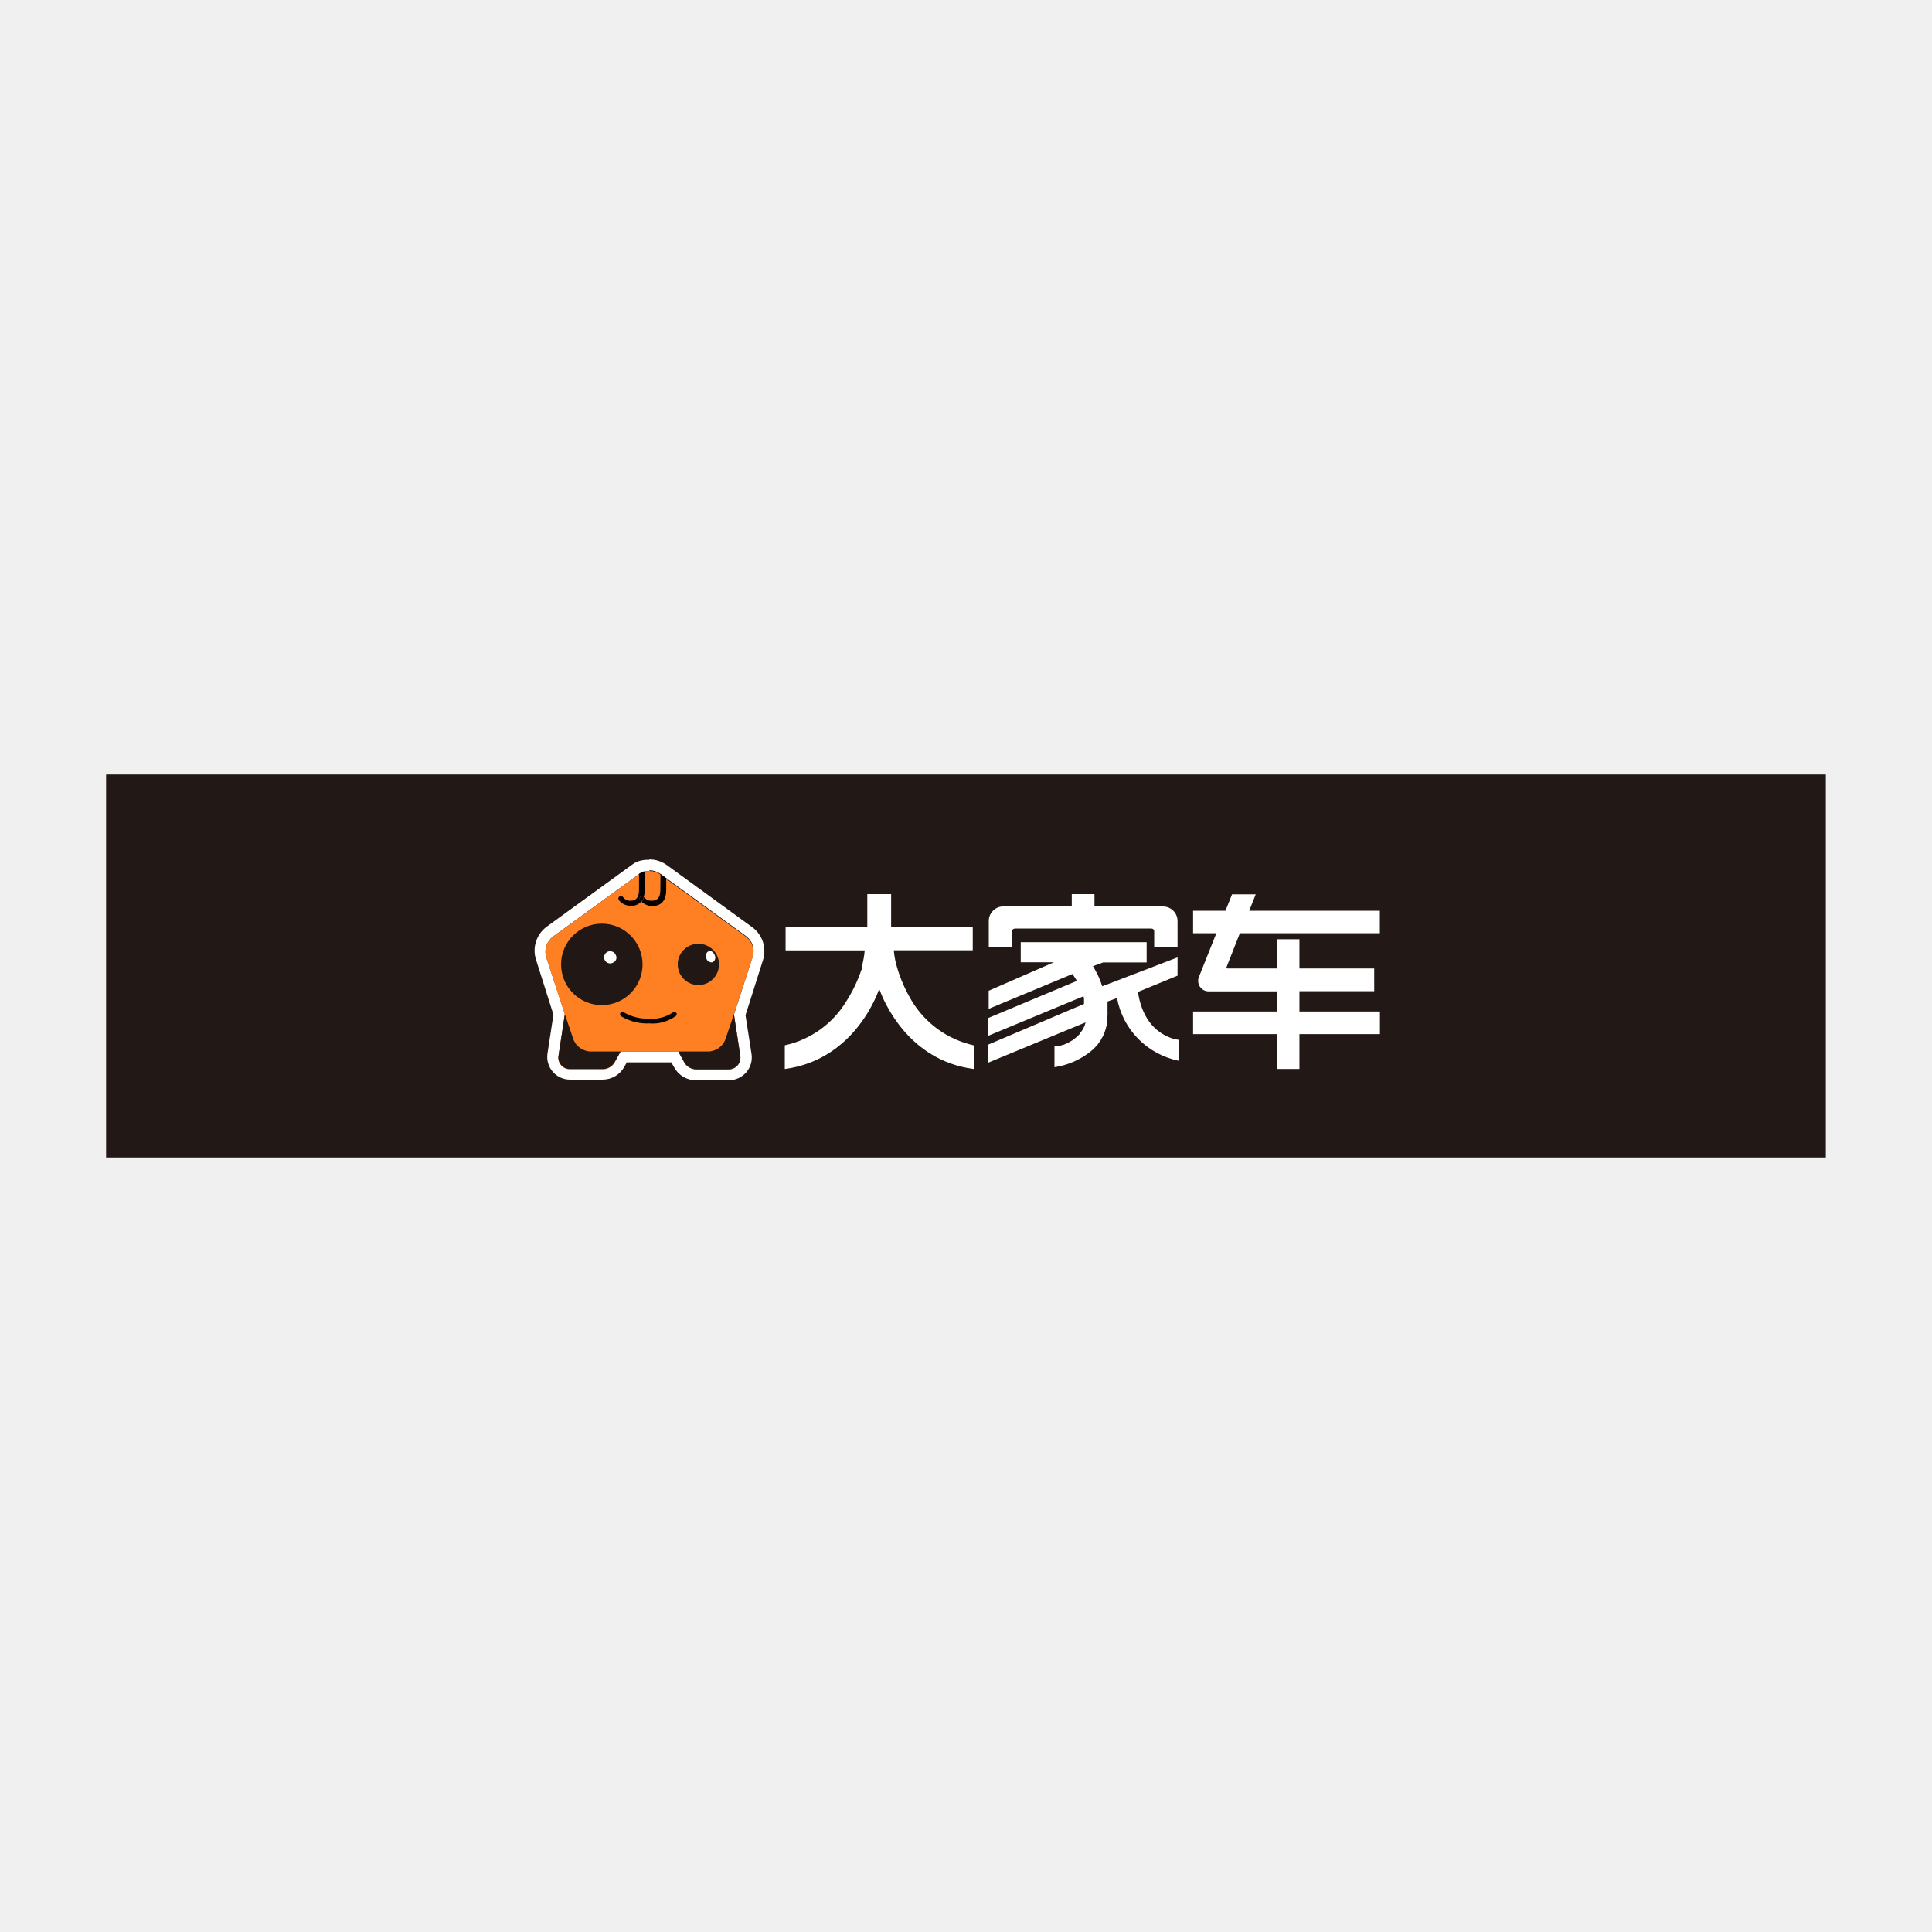
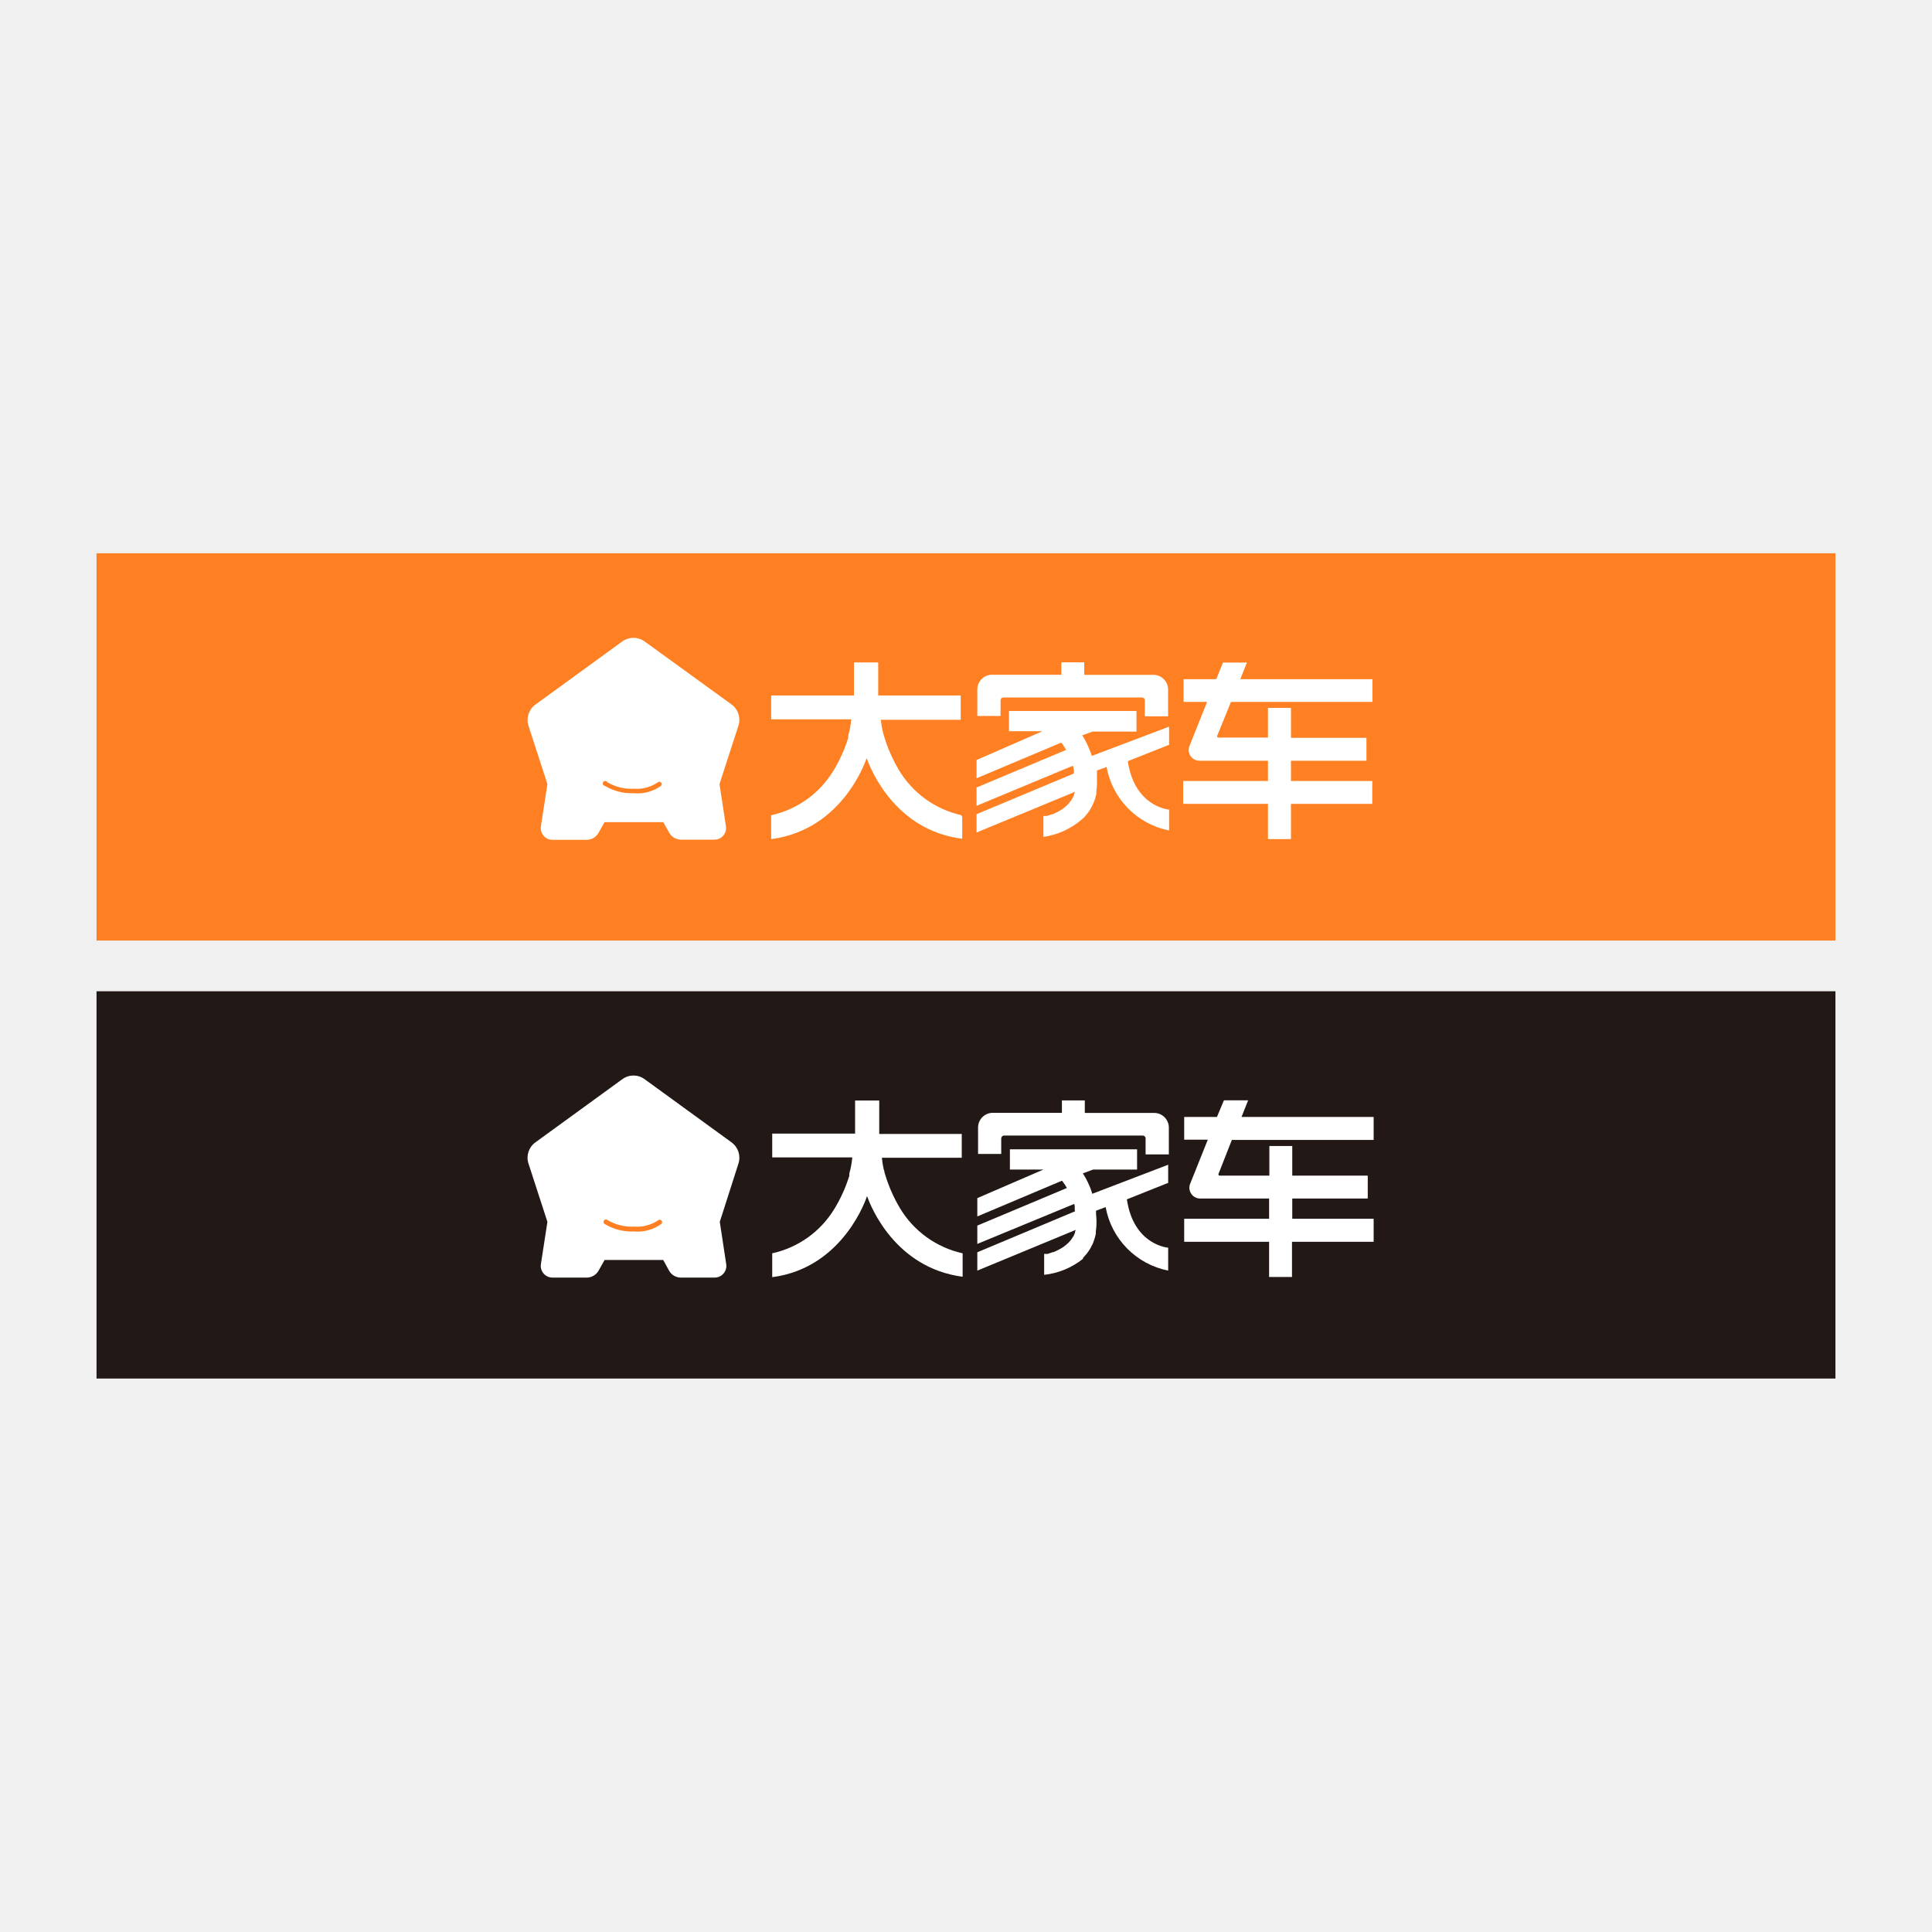
- <svg xmlns="http://www.w3.org/2000/svg" fill="none" version="1.1" width="24" height="24" viewBox="0 0 24 24">
+ <svg xmlns="http://www.w3.org/2000/svg" fill="none" version="1.1" width="200" height="200" viewBox="0 0 200 200">
  <defs>
-     <clipPath id="master_svg0_159_01046">
-       <rect x="0" y="0" width="24" height="24" rx="0" />
-     </clipPath>
-     <clipPath id="master_svg1_159_00944">
-       <rect x="1.318" y="9.621" width="21.363" height="4.758" rx="0" />
+     <clipPath id="master_svg0_229_4596">
+       <rect x="0" y="0" width="200" height="200" rx="0" />
    </clipPath>
  </defs>
-   <g clip-path="url(#master_svg0_159_01046)">
-     <g clip-path="url(#master_svg1_159_00944)">
-       <rect x="1.318" y="9.621" width="21.363" height="4.758" rx="0" fill="#221815" fill-opacity="1" style="mix-blend-mode:passthrough" />
-       <path d="M8.644,13.348C8.558,13.349,8.479,13.303,8.437,13.228L8.384,13.134L7.749,13.134L7.697,13.228C7.654,13.304,7.573,13.35,7.486,13.348L7.075,13.348C6.946,13.346,6.848,13.232,6.865,13.104L6.945,12.604L6.719,11.909C6.679,11.786,6.722,11.65,6.827,11.573L7.889,10.802C7.905,10.79,7.924,10.78,7.943,10.772C7.981,10.755,8.022,10.746,8.064,10.746C8.127,10.746,8.188,10.766,8.239,10.803L9.304,11.568C9.409,11.645,9.453,11.781,9.412,11.905L9.187,12.6L9.263,13.1C9.263,13.103,9.263,13.107,9.263,13.11C9.273,13.169,9.256,13.229,9.217,13.275C9.177,13.321,9.118,13.348,9.056,13.348L8.644,13.348Z" fill="#211714" fill-opacity="1" style="mix-blend-mode:passthrough" />
-       <path d="M8.068,10.811C8.117,10.811,8.164,10.827,8.203,10.855L9.264,11.626C9.349,11.686,9.383,11.795,9.347,11.893L9.117,12.604L9.196,13.12C9.209,13.207,9.142,13.285,9.054,13.285L8.644,13.285C8.582,13.283,8.526,13.247,8.498,13.192L8.426,13.062L7.709,13.062L7.637,13.192C7.607,13.244,7.551,13.277,7.491,13.277L7.079,13.277C6.992,13.278,6.925,13.199,6.939,13.113L7.017,12.596L6.786,11.893C6.756,11.798,6.79,11.694,6.871,11.634L7.931,10.864C7.944,10.855,7.958,10.847,7.973,10.84C8.003,10.827,8.035,10.82,8.067,10.82M8.067,10.681C8.017,10.678,7.967,10.686,7.919,10.703C7.896,10.712,7.874,10.725,7.854,10.74L6.794,11.51C6.664,11.604,6.609,11.771,6.659,11.923L6.875,12.604L6.801,13.087C6.776,13.257,6.907,13.411,7.079,13.411L7.486,13.411C7.597,13.411,7.699,13.352,7.754,13.255L7.786,13.197L8.339,13.197L8.373,13.255C8.426,13.356,8.53,13.419,8.644,13.419L9.054,13.419C9.137,13.419,9.216,13.383,9.271,13.32C9.324,13.258,9.348,13.175,9.336,13.094L9.261,12.611L9.477,11.93C9.527,11.778,9.473,11.611,9.343,11.517L8.283,10.746C8.22,10.701,8.144,10.676,8.066,10.676L8.067,10.681Z" fill="#FFFFFF" fill-opacity="1" style="mix-blend-mode:passthrough" />
-       <path d="M9.348,11.894C9.379,11.799,9.345,11.694,9.264,11.635L8.203,10.865C8.122,10.805,8.012,10.805,7.931,10.865L6.871,11.635C6.79,11.694,6.756,11.798,6.786,11.894L7.017,12.605L6.939,13.121C6.925,13.207,6.992,13.286,7.08,13.285L7.487,13.285C7.55,13.286,7.609,13.249,7.637,13.192L7.709,13.064L8.426,13.064L8.498,13.192C8.528,13.245,8.584,13.278,8.644,13.278L9.054,13.278C9.142,13.278,9.209,13.2,9.196,13.113L9.117,12.597L9.348,11.894Z" fill="#FF8022" fill-opacity="1" style="mix-blend-mode:passthrough" />
-       <ellipse cx="7.476" cy="11.98" rx="0.506" ry="0.506" fill="#211714" fill-opacity="1" style="mix-blend-mode:passthrough" />
-       <path d="M8.932,11.98C8.932,12.122,8.817,12.237,8.675,12.237C8.533,12.236,8.419,12.121,8.419,11.979C8.419,11.838,8.535,11.723,8.676,11.724C8.818,11.724,8.932,11.839,8.932,11.98Z" fill="#211714" fill-opacity="1" style="mix-blend-mode:passthrough" />
-       <path d="M8.067,12.713C7.943,12.719,7.82,12.688,7.714,12.623C7.701,12.614,7.698,12.595,7.708,12.582C7.718,12.569,7.737,12.566,7.75,12.576C7.846,12.631,7.956,12.659,8.067,12.654C8.17,12.662,8.272,12.635,8.357,12.578C8.368,12.567,8.387,12.567,8.398,12.578C8.41,12.589,8.41,12.608,8.398,12.619C8.303,12.689,8.185,12.723,8.067,12.713Z" fill="#070507" fill-opacity="1" style="mix-blend-mode:passthrough" />
-       <path d="M7.651,11.867C7.667,11.899,7.654,11.938,7.623,11.954C7.586,11.98,7.536,11.968,7.514,11.93C7.492,11.891,7.508,11.842,7.548,11.823C7.588,11.805,7.636,11.825,7.651,11.867Z" fill="#FFFFFF" fill-opacity="1" style="mix-blend-mode:passthrough" />
-       <path d="M8.879,11.866C8.895,11.898,8.883,11.936,8.852,11.954C8.817,11.96,8.783,11.939,8.774,11.904C8.759,11.872,8.771,11.833,8.803,11.816C8.831,11.805,8.865,11.828,8.879,11.866Z" fill="#FFFFFF" fill-opacity="1" style="mix-blend-mode:passthrough" />
-       <path d="M7.834,11.189C7.796,11.192,7.76,11.174,7.738,11.143C7.727,11.13,7.709,11.127,7.695,11.136C7.68,11.147,7.677,11.167,7.688,11.182C7.724,11.228,7.781,11.255,7.84,11.252C7.889,11.255,7.936,11.235,7.968,11.198C7.963,11.193,7.958,11.187,7.953,11.182C7.941,11.168,7.944,11.146,7.96,11.136C7.971,11.127,7.987,11.127,7.999,11.136C8.006,11.11,8.01,11.082,8.01,11.055L8.01,10.822C7.984,10.829,7.96,10.84,7.938,10.855L7.938,11.052C7.938,11.149,7.903,11.189,7.834,11.189Z" fill="#040000" fill-opacity="1" style="mix-blend-mode:passthrough" />
-       <path d="M8.203,11.052C8.203,11.149,8.169,11.189,8.095,11.189C8.058,11.192,8.021,11.174,8,11.143C7.994,11.164,7.984,11.184,7.97,11.201C8.006,11.237,8.055,11.257,8.106,11.255C8.227,11.255,8.276,11.169,8.276,11.062L8.276,10.911L8.205,10.859L8.203,11.052Z" fill="#040000" fill-opacity="1" style="mix-blend-mode:passthrough" />
-       <path d="M7.96,11.136C7.945,11.146,7.942,11.168,7.954,11.182C7.958,11.188,7.963,11.193,7.969,11.198C7.983,11.181,7.993,11.161,7.999,11.139C7.989,11.129,7.972,11.128,7.96,11.136Z" fill="#040000" fill-opacity="1" style="mix-blend-mode:passthrough" />
-       <path d="M7.017,12.599L6.938,13.115C6.924,13.202,6.992,13.28,7.08,13.279L7.486,13.279C7.548,13.28,7.606,13.247,7.636,13.192L7.709,13.062L7.337,13.062C7.238,13.06,7.151,12.996,7.12,12.903L7.017,12.599Z" fill="#211714" fill-opacity="1" style="mix-blend-mode:passthrough" />
-       <path d="M9.117,12.6L9.196,13.115C9.21,13.201,9.142,13.279,9.054,13.279L8.644,13.279C8.583,13.279,8.527,13.245,8.498,13.192L8.426,13.062L8.798,13.062C8.897,13.06,8.984,12.996,9.014,12.902L9.117,12.6Z" fill="#211714" fill-opacity="1" style="mix-blend-mode:passthrough" />
-       <path d="M12.095,12.998L12.095,12.985C11.771,12.913,11.49,12.71,11.321,12.424C11.26,12.321,11.209,12.213,11.17,12.1C11.157,12.063,11.146,12.025,11.135,11.986C11.135,11.972,11.129,11.958,11.124,11.944C11.114,11.898,11.107,11.852,11.103,11.805L12.084,11.805L12.084,11.514L11.07,11.514L11.07,11.107L10.774,11.107L10.774,11.514L9.759,11.514L9.759,11.806L10.742,11.806C10.736,11.874,10.724,11.941,10.706,12.007L10.706,12.019C10.706,12.019,10.706,12.028,10.706,12.034L10.699,12.053C10.653,12.187,10.592,12.315,10.516,12.434C10.347,12.716,10.07,12.915,9.749,12.985L9.749,13.279C10.643,13.162,10.921,12.285,10.921,12.285C10.924,12.29,10.926,12.295,10.928,12.3C10.971,12.416,11.27,13.172,12.096,13.279L12.096,13.021L12.096,13L12.095,12.998Z" fill="#FFFFFF" fill-opacity="1" style="mix-blend-mode:passthrough" />
-       <path d="M15.402,11.593L17.141,11.593L17.141,11.314L15.518,11.314L15.599,11.11L15.305,11.11L15.223,11.314L14.821,11.314L14.821,11.593L15.11,11.593L14.894,12.134C14.858,12.221,14.922,12.316,15.016,12.315L15.863,12.315L15.863,12.565L14.821,12.565L14.821,12.846L15.863,12.846L15.863,13.279L16.142,13.279L16.142,12.846L17.142,12.846L17.142,12.565L16.142,12.565L16.142,12.313L17.071,12.313L17.071,12.031L16.142,12.031L16.142,11.668L15.861,11.668L15.861,12.031L15.25,12.031C15.24,12.031,15.233,12.021,15.237,12.012L15.402,11.593Z" fill="#FFFFFF" fill-opacity="1" style="mix-blend-mode:passthrough" />
-       <path d="M14.446,11.261L13.596,11.261L13.596,11.107L13.314,11.107L13.314,11.26L12.464,11.26C12.364,11.26,12.283,11.341,12.283,11.441L12.283,11.765L12.572,11.765L12.572,11.568C12.573,11.55,12.588,11.535,12.607,11.535L14.303,11.535C14.322,11.534,14.338,11.549,14.338,11.568L14.338,11.765L14.628,11.765L14.628,11.441C14.628,11.341,14.546,11.26,14.446,11.261Z" fill="#FFFFFF" fill-opacity="1" style="mix-blend-mode:passthrough" />
-       <path d="M13.686,12.235L13.68,12.216L13.668,12.181C13.658,12.159,13.648,12.136,13.639,12.115C13.629,12.095,13.619,12.075,13.608,12.056L13.593,12.029L13.577,12.002L13.703,11.956L14.244,11.956L14.244,11.704L12.68,11.704L12.68,11.954L13.091,11.954L12.282,12.307L12.282,12.532L13.323,12.099C13.325,12.103,13.327,12.106,13.329,12.11L13.339,12.124C13.348,12.136,13.355,12.148,13.363,12.16L13.377,12.185L12.276,12.646L12.276,12.867L13.459,12.376L13.466,12.399C13.466,12.406,13.466,12.413,13.466,12.419C13.466,12.421,13.466,12.424,13.466,12.426C13.466,12.432,13.466,12.44,13.466,12.446C13.466,12.453,13.466,12.463,13.466,12.471L12.277,12.976L12.277,13.2L13.486,12.7C13.484,12.708,13.481,12.717,13.477,12.726C13.478,12.728,13.478,12.73,13.477,12.732C13.473,12.742,13.469,12.753,13.463,12.762C13.463,12.77,13.456,12.776,13.453,12.783L13.441,12.802C13.437,12.809,13.432,12.815,13.427,12.821C13.423,12.826,13.42,12.83,13.416,12.835L13.416,12.84C13.408,12.848,13.402,12.857,13.394,12.863C13.387,12.871,13.379,12.878,13.37,12.885L13.338,12.911L13.322,12.923L13.304,12.933L13.288,12.942L13.271,12.952C13.25,12.963,13.23,12.971,13.211,12.979L13.203,12.979C13.183,12.986,13.163,12.993,13.143,12.998L13.137,12.998L13.125,12.998L13.117,12.998L13.099,12.998L13.099,13.257C13.278,13.23,13.446,13.153,13.582,13.033L13.592,13.023L13.638,12.972L13.662,12.938L13.678,12.914C13.678,12.905,13.687,12.897,13.692,12.888L13.706,12.862L13.718,12.834C13.731,12.799,13.742,12.762,13.75,12.726C13.751,12.714,13.751,12.703,13.75,12.692C13.757,12.648,13.76,12.604,13.758,12.56C13.758,12.536,13.758,12.511,13.758,12.486L13.758,12.478L13.758,12.469L13.758,12.441L13.876,12.398C13.948,12.79,14.252,13.099,14.644,13.177L14.644,12.917C14.644,12.917,14.22,12.887,14.136,12.322L14.628,12.12L14.628,11.893L13.695,12.251C13.69,12.247,13.688,12.241,13.686,12.235Z" fill="#FFFFFF" fill-opacity="1" style="mix-blend-mode:passthrough" />
-     </g>
+   <g clip-path="url(#master_svg0_229_4596)">
+     <rect x="9.993" y="57.275" width="180.012" height="40.091" rx="0" fill="#FF8022" fill-opacity="1" style="mix-blend-mode:passthrough" />
+     <path d="M76.443,75.114C76.698,74.307,76.413,73.428,75.732,72.925L66.724,66.397C66.037,65.904,65.113,65.904,64.426,66.397L55.418,72.944C54.733,73.443,54.446,74.325,54.707,75.132L56.667,81.168L55.992,85.544C55.88,86.28,56.451,86.942,57.196,86.939L60.679,86.939C61.212,86.956,61.71,86.67,61.964,86.201L62.584,85.107L68.657,85.107L69.277,86.201C69.526,86.647,69.997,86.923,70.508,86.921L74,86.921C74.716,86.896,75.252,86.254,75.149,85.544L74.483,81.168L76.443,75.114Z" fill="#FFFFFF" fill-opacity="1" style="mix-blend-mode:passthrough" />
+     <path d="M65.613,82.113C64.564,82.158,63.524,81.895,62.623,81.356C62.432,81.334,62.334,81.117,62.442,80.959C62.55,80.801,62.788,80.814,62.878,80.983C63.705,81.467,64.656,81.699,65.613,81.648C66.484,81.719,67.352,81.49,68.075,81.001C68.172,80.9,68.334,80.9,68.431,81.001C68.526,81.097,68.526,81.251,68.431,81.347C67.615,81.936,66.614,82.208,65.613,82.113Z" fill="#FF8022" fill-opacity="1" style="mix-blend-mode:passthrough" />
+     <rect x="9.993" y="102.615" width="180.012" height="40.091" rx="0" fill="#221815" fill-opacity="1" style="mix-blend-mode:passthrough" />
+     <path d="M99.652,129.852L99.652,129.742C96.919,129.138,94.559,127.428,93.133,125.019C92.617,124.153,92.19,123.236,91.857,122.284C91.747,121.983,91.656,121.664,91.565,121.372C91.565,121.254,91.501,121.135,91.474,121.017C91.39,120.632,91.329,120.242,91.291,119.85L99.561,119.85L99.561,117.388L91.018,117.388L91.018,113.923L88.52,113.923L88.52,117.351L79.94,117.351L79.94,119.813L88.228,119.813C88.176,120.384,88.073,120.948,87.918,121.5L87.918,121.591C87.914,121.637,87.914,121.682,87.918,121.728L87.863,121.892C87.505,123.013,87.016,124.087,86.404,125.092C84.983,127.468,82.644,129.151,79.94,129.742L79.94,132.213C87.407,131.238,89.75,123.834,89.75,123.834C89.775,123.875,89.797,123.918,89.814,123.962C90.161,124.937,92.696,131.256,99.652,132.168L99.652,130.043L99.652,129.87L99.652,129.852Z" fill="#FFFFFF" fill-opacity="1" style="mix-blend-mode:passthrough" />
+     <path d="M127.52,118.007L142.199,118.007L142.199,115.627L128.523,115.627L129.207,113.904L126.699,113.904L125.979,115.627L122.587,115.627L122.587,117.979L125.031,117.979L123.207,122.538C122.909,123.27,123.448,124.07,124.237,124.07L131.377,124.07L131.377,126.167L122.587,126.167L122.587,128.547L131.377,128.547L131.377,132.194L133.747,132.194L133.747,128.547L142.199,128.547L142.199,126.167L133.775,126.167L133.775,124.07L141.589,124.07L141.589,121.699L133.775,121.699L133.775,118.636L131.404,118.636L131.404,121.7L126.252,121.7C126.169,121.697,126.11,121.616,126.134,121.535L127.52,118.007Z" fill="#FFFFFF" fill-opacity="1" style="mix-blend-mode:passthrough" />
+     <path d="M119.466,115.208L112.299,115.208L112.299,113.913L109.929,113.913L109.929,115.199L102.771,115.199C101.93,115.199,101.249,115.881,101.249,116.722L101.249,119.457L103.647,119.457L103.647,117.843C103.651,117.684,103.779,117.556,103.938,117.551L118.299,117.551C118.46,117.551,118.591,117.682,118.591,117.843L118.591,119.503L120.998,119.503L120.998,116.767C121.018,115.909,120.325,115.203,119.466,115.208Z" fill="#FFFFFF" fill-opacity="1" style="mix-blend-mode:passthrough" />
+     <path d="M113.024,123.418L112.969,123.263L112.869,122.971C112.787,122.779,112.705,122.588,112.623,122.415C112.541,122.242,112.459,122.068,112.367,121.913L112.231,121.685L112.094,121.467L113.152,121.074L117.71,121.074L117.71,118.977L104.544,118.977L104.544,121.074L108.009,121.074L101.171,124.029L101.171,125.925L109.942,122.223L110.042,122.36L110.124,122.479C110.199,122.574,110.266,122.674,110.325,122.779L110.444,122.98L101.171,126.873L101.171,128.77L111.2,124.63L111.255,124.822C111.26,124.879,111.26,124.937,111.255,124.995L111.255,125.177C111.255,125.241,111.255,125.314,111.301,125.387L101.171,129.636L101.171,131.533L111.355,127.32C111.337,127.398,111.312,127.474,111.282,127.548C111.286,127.566,111.286,127.585,111.282,127.603C111.255,127.692,111.219,127.777,111.173,127.858C111.173,127.922,111.109,127.977,111.082,128.031L110.972,128.195C110.944,128.253,110.907,128.305,110.863,128.35L110.772,128.469L110.589,128.66C110.527,128.726,110.46,128.787,110.389,128.843L110.115,129.062L109.969,129.153L109.824,129.244L109.687,129.317L109.541,129.399C109.368,129.49,109.194,129.563,109.039,129.627L108.967,129.627L108.465,129.8L108.41,129.8L108.31,129.8L108.246,129.8L108.091,129.8L108.091,131.97C109.562,131.809,110.956,131.233,112.112,130.311L112.112,130.22Q112.304,130.01,112.495,129.782L112.705,129.499C112.742,129.429,112.785,129.362,112.832,129.299L112.951,129.089C112.951,129.016,113.033,128.943,113.07,128.861C113.106,128.779,113.133,128.715,113.17,128.633C113.283,128.336,113.374,128.031,113.443,127.721C113.448,127.627,113.448,127.533,113.443,127.439C113.498,127.07,113.519,126.698,113.507,126.326C113.505,126.119,113.49,125.912,113.462,125.706L113.462,125.57L113.462,125.332L114.455,124.959C115.06,128.27,117.627,130.877,120.929,131.533L120.929,129.162C120.929,129.162,117.355,128.907,116.653,124.156L120.929,122.451L120.929,120.573L113.07,123.582C113.05,123.528,113.035,123.474,113.024,123.418Z" fill="#FFFFFF" fill-opacity="1" style="mix-blend-mode:passthrough" />
+     <path d="M76.445,120.449C76.703,119.642,76.417,118.761,75.734,118.261L66.725,111.714C66.042,111.212,65.111,111.212,64.428,111.714L55.419,118.261C54.732,118.758,54.444,119.642,54.708,120.449L56.668,126.485L55.994,130.861C55.882,131.597,56.453,132.259,57.197,132.256L60.68,132.256C61.21,132.276,61.706,131.998,61.966,131.536L62.586,130.433L68.658,130.433L69.26,131.536C69.509,131.982,69.98,132.258,70.491,132.256L73.983,132.256C74.724,132.254,75.289,131.594,75.178,130.861L74.512,126.485L76.445,120.449Z" fill="#FFFFFF" fill-opacity="1" style="mix-blend-mode:passthrough" />
+     <path d="M65.61,127.478C64.56,127.528,63.518,127.265,62.619,126.721C62.475,126.651,62.431,126.467,62.527,126.339C62.623,126.21,62.812,126.201,62.92,126.32C63.749,126.799,64.699,127.027,65.655,126.976C66.524,127.042,67.389,126.817,68.117,126.338C68.214,126.237,68.376,126.237,68.473,126.338C68.569,126.437,68.569,126.595,68.473,126.694C67.646,127.297,66.628,127.576,65.61,127.478Z" fill="#FF8022" fill-opacity="1" style="mix-blend-mode:passthrough" />
+     <path d="M99.545,84.494L99.545,84.393C96.812,83.789,94.452,82.079,93.026,79.67C92.516,78.8,92.089,77.885,91.749,76.935C91.649,76.634,91.549,76.315,91.458,76.023L91.376,75.677C91.284,75.293,91.22,74.903,91.184,74.51L99.454,74.51L99.454,71.993L90.911,71.993L90.911,68.574L88.403,68.574L88.403,71.993L79.832,71.993L79.832,74.464L88.121,74.464C88.068,75.035,87.965,75.599,87.811,76.151L87.811,76.242C87.811,76.288,87.811,76.333,87.811,76.379L87.756,76.543C87.398,77.664,86.908,78.738,86.297,79.743C84.876,82.119,82.537,83.802,79.832,84.393L79.832,86.864C87.364,85.889,89.707,78.494,89.707,78.494L89.771,78.622C90.126,79.597,92.652,85.962,99.609,86.828L99.609,84.694L99.609,84.521L99.545,84.494Z" fill="#FFFFFF" fill-opacity="1" style="mix-blend-mode:passthrough" />
+     <path d="M127.431,72.659L142.074,72.659L142.074,70.307L128.397,70.307L129.081,68.584L126.601,68.584L125.908,70.307L122.525,70.307L122.525,72.659L124.96,72.659L123.136,77.218C122.838,77.95,123.377,78.75,124.167,78.75L131.26,78.75L131.26,80.847L122.48,80.847L122.48,83.218L131.26,83.218L131.26,86.865L133.64,86.865L133.64,83.218L142.056,83.218L142.056,80.847L133.64,80.847L133.64,78.75L141.454,78.75L141.454,76.379L133.64,76.379L133.64,73.279L131.26,73.279L131.26,76.352L126.109,76.352C126.023,76.346,125.968,76.259,125.999,76.179L127.431,72.659Z" fill="#FFFFFF" fill-opacity="1" style="mix-blend-mode:passthrough" />
+     <path d="M119.406,69.859L112.24,69.859L112.24,68.564L109.869,68.564L109.869,69.849L102.712,69.849C101.86,69.839,101.166,70.53,101.171,71.381L101.171,74.117L103.578,74.117L103.578,72.494C103.573,72.334,103.701,72.202,103.861,72.202L118.221,72.202C118.382,72.202,118.513,72.332,118.513,72.494L118.513,74.153L120.92,74.153L120.92,71.418C120.94,70.566,120.258,69.863,119.406,69.859Z" fill="#FFFFFF" fill-opacity="1" style="mix-blend-mode:passthrough" />
+     <path d="M112.964,78.066L112.909,77.911L112.8,77.629C112.718,77.428,112.636,77.246,112.554,77.064C112.472,76.881,112.389,76.726,112.298,76.571C112.261,76.492,112.219,76.416,112.171,76.343L112.034,76.124L113.092,75.732L117.65,75.732L117.65,73.599L104.448,73.599L104.448,75.696L107.913,75.696L101.093,78.677L101.093,80.565L109.864,76.872C109.9,76.912,109.934,76.955,109.964,77L110.046,77.118C110.118,77.218,110.185,77.322,110.247,77.428C110.29,77.493,110.329,77.56,110.365,77.629L101.093,81.522L101.093,83.419L111.058,79.27L111.113,79.461L111.168,79.635C111.168,79.635,111.168,79.635,111.168,79.689L111.168,79.872C111.168,79.936,111.168,80.009,111.168,80.072L101.093,84.285L101.093,86.181L111.277,81.969C111.257,82.043,111.233,82.116,111.204,82.188C111.21,82.209,111.21,82.231,111.204,82.252C111.17,82.339,111.131,82.424,111.086,82.507C111.059,82.566,111.028,82.624,110.994,82.68L110.894,82.844L110.776,82.999C110.748,83.041,110.718,83.08,110.684,83.118C110.628,83.189,110.568,83.256,110.502,83.318L110.311,83.492L110.028,83.719L109.891,83.811L109.745,83.902L109.609,83.984L109.472,84.057L108.961,84.294L108.888,84.294L108.387,84.467L108.332,84.467L108.232,84.467L108.168,84.467L108.013,84.467L108.013,86.637C109.524,86.42,110.938,85.764,112.079,84.75L112.162,84.677C112.289,84.54,112.426,84.394,112.544,84.239L112.754,83.957L112.882,83.747C112.927,83.68,112.966,83.61,113,83.537C113.045,83.464,113.085,83.388,113.119,83.309C113.119,83.236,113.183,83.154,113.219,83.081C113.341,82.787,113.432,82.482,113.493,82.169C113.493,82.078,113.493,81.978,113.493,81.887C113.552,81.519,113.573,81.146,113.557,80.774C113.557,80.574,113.557,80.364,113.557,80.145L113.557,80.009C113.557,79.926,113.557,79.844,113.557,79.762L114.55,79.398C115.155,82.709,117.722,85.316,121.024,85.972L121.024,83.811C121.024,83.811,117.459,83.555,116.748,78.796L121.024,77.1L121.024,75.222L113.028,78.249C113.011,78.187,112.989,78.126,112.964,78.066Z" fill="#FFFFFF" fill-opacity="1" style="mix-blend-mode:passthrough" />
  </g>
</svg>
